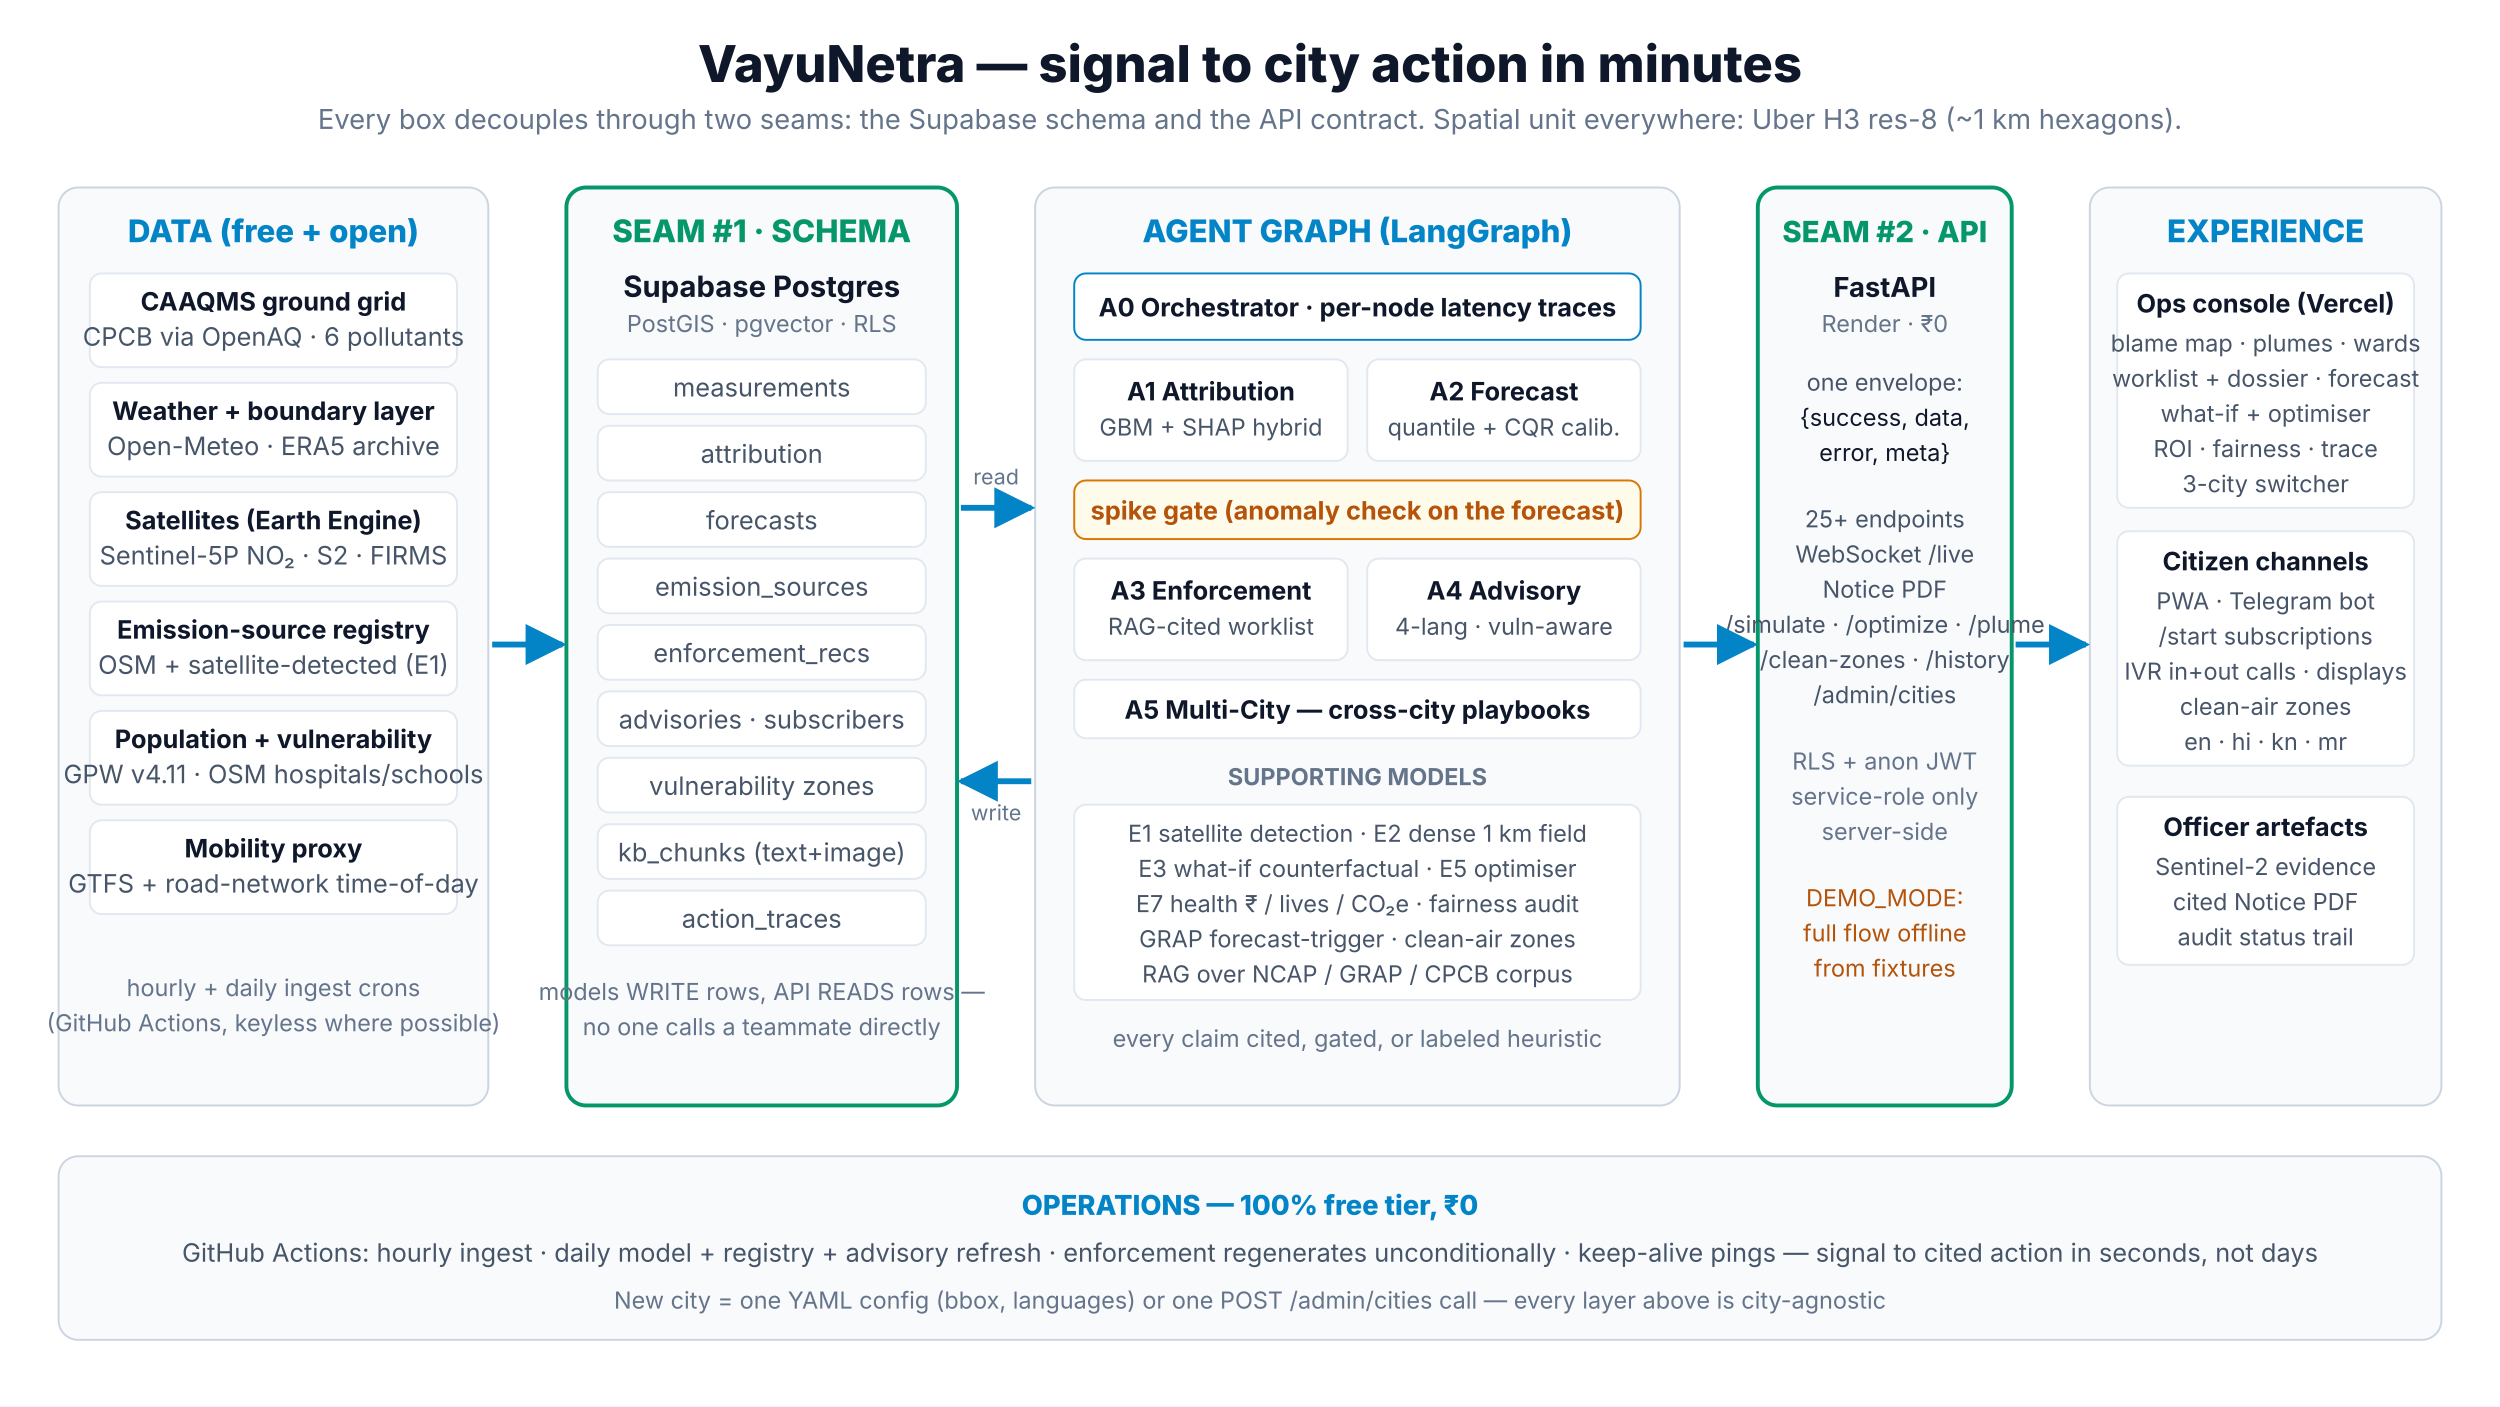
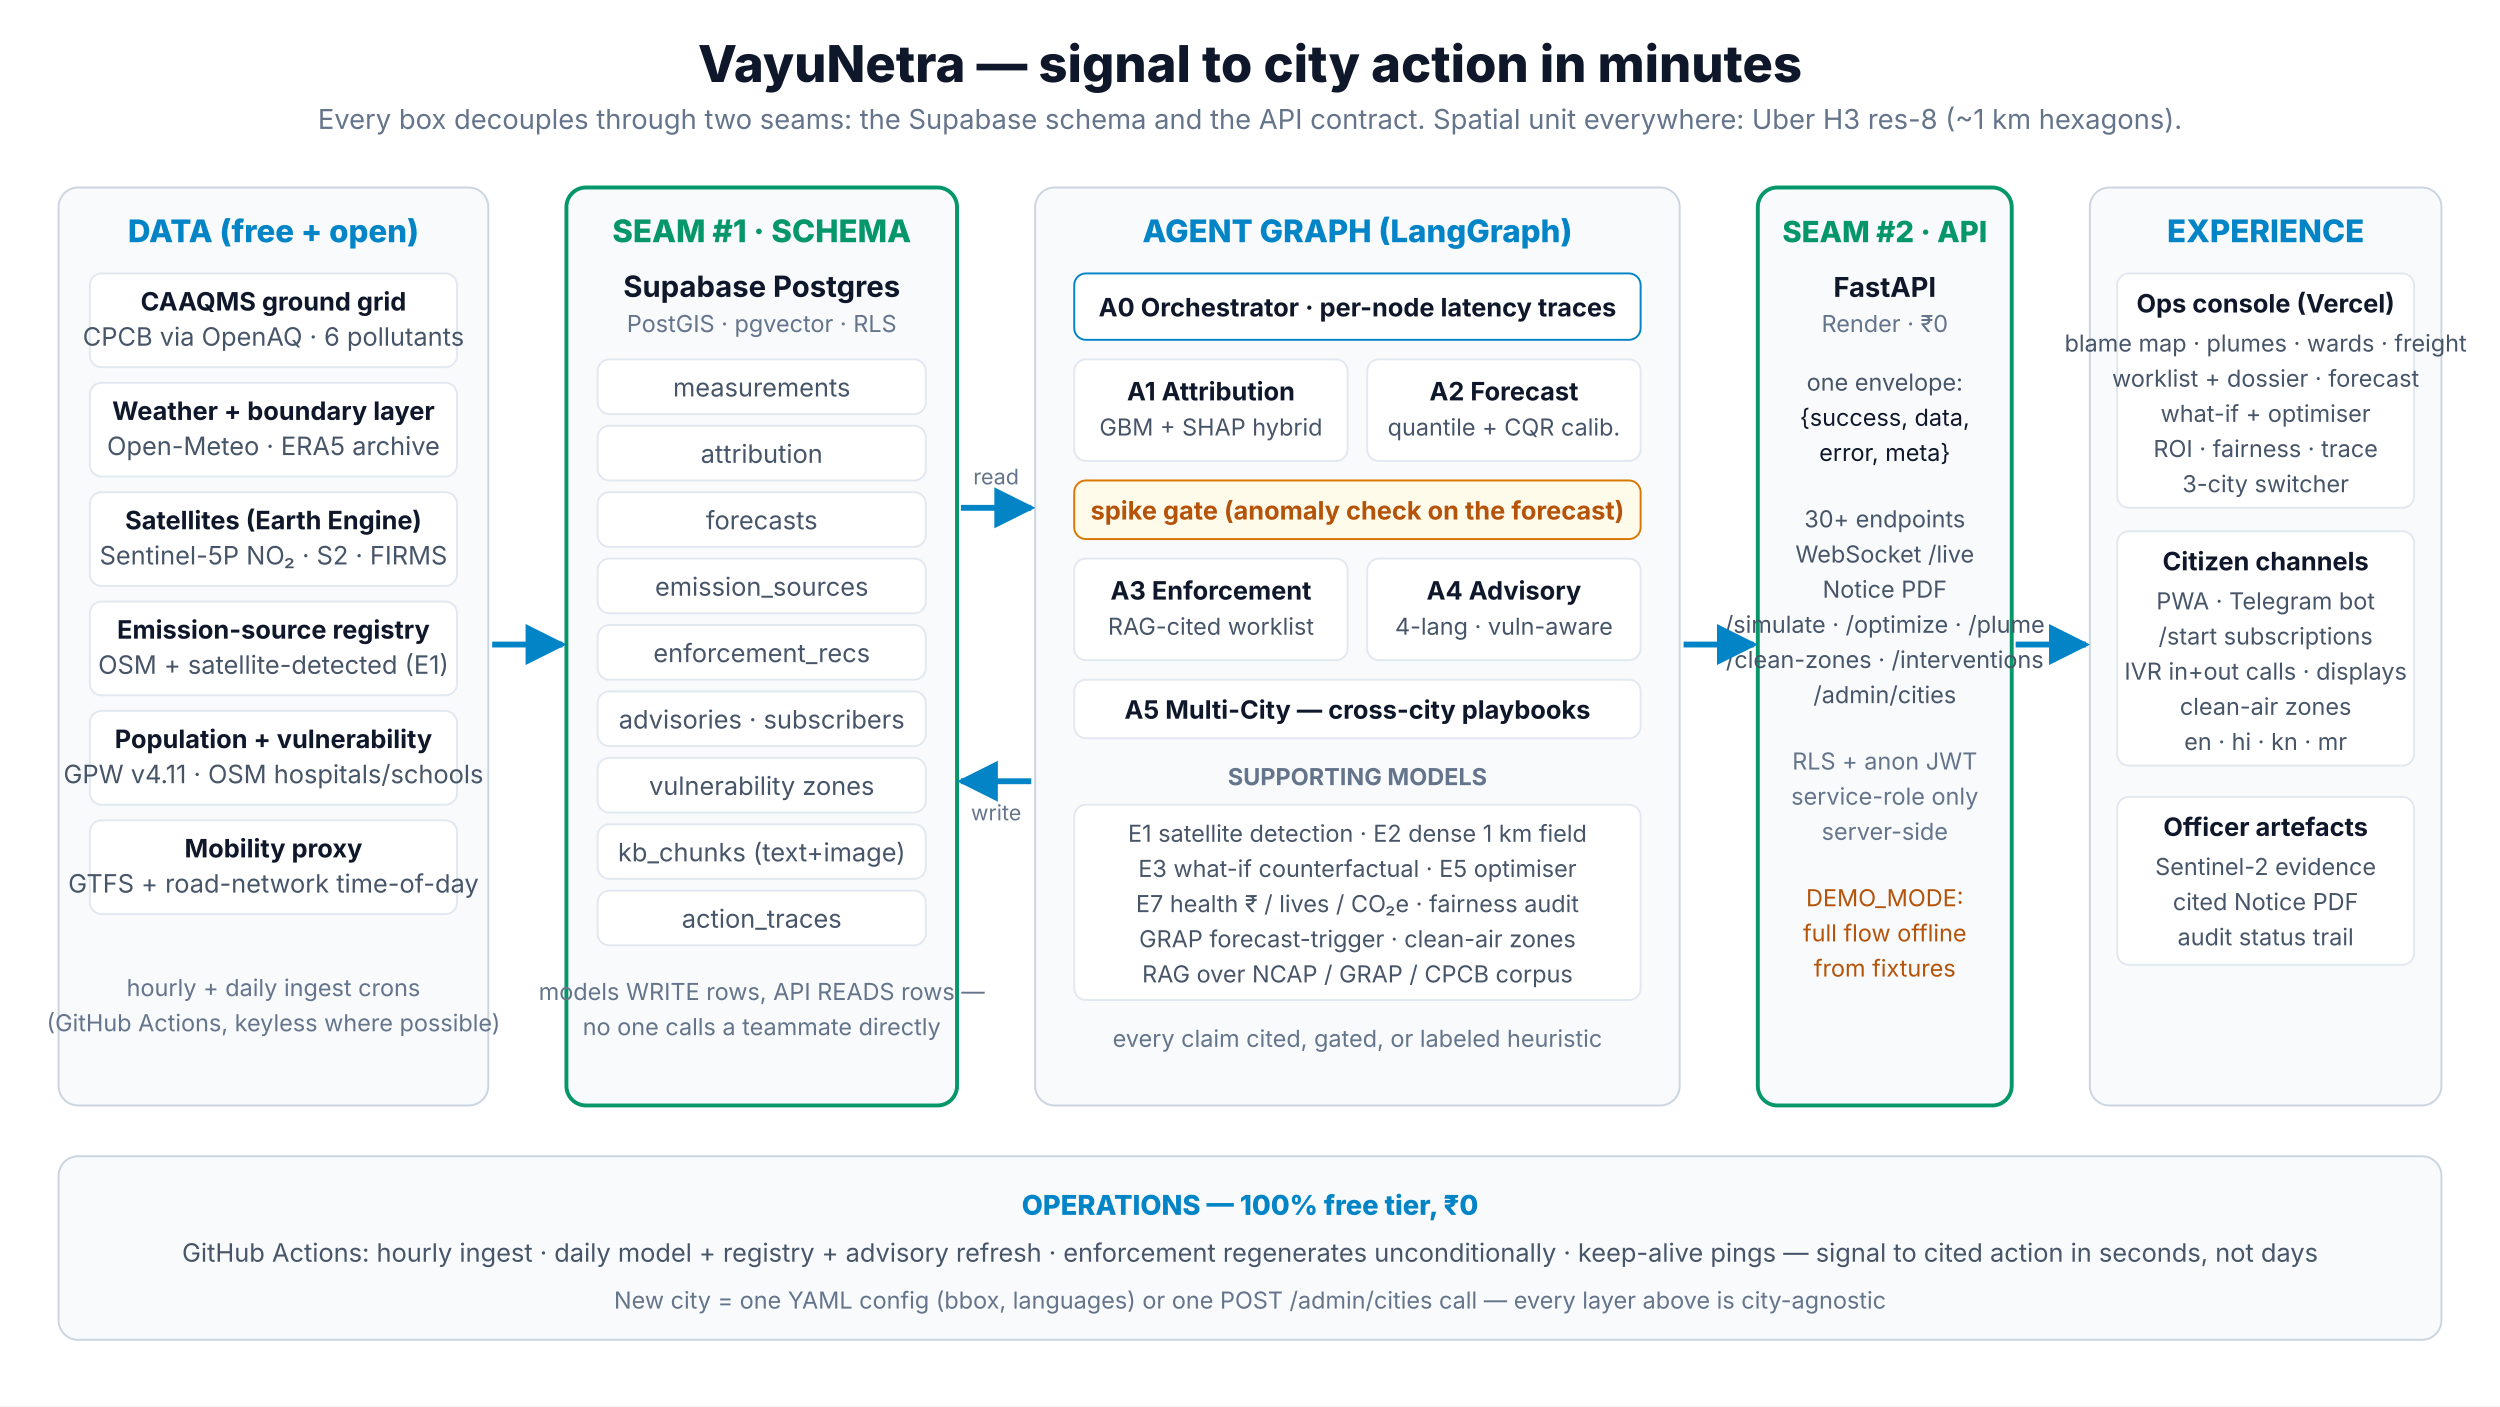
<svg xmlns="http://www.w3.org/2000/svg" viewBox="0 0 1280 720" font-family="Inter, Segoe UI, Arial, sans-serif">
  <defs>
    <marker id="arrL" viewBox="0 0 10 10" refX="9" refY="5" markerWidth="7" markerHeight="7" orient="auto-start-reverse">
      <path d="M 0 0 L 10 5 L 0 10 z" fill="#0284c7" />
    </marker>
  </defs>
  <rect width="1280" height="720" fill="#ffffff" />
  <text x="640" y="42" text-anchor="middle" fill="#0f172a" font-size="26" font-weight="800">VayuNetra — signal to city action in minutes</text>
  <text x="640" y="66" text-anchor="middle" fill="#64748b" font-size="14">Every box decouples through two seams: the Supabase schema and the API contract. Spatial unit everywhere: Uber H3 res-8 (~1 km hexagons).</text>
  <rect x="30" y="96" width="220" height="470" rx="10" fill="#f8fafc" stroke="#cbd5e1" />
  <text x="140" y="124" text-anchor="middle" fill="#0284c7" font-size="16" font-weight="800">DATA (free + open)</text>
  <g fill="#475569" font-size="13">
    <rect x="46" y="140" width="188" height="48" rx="6" fill="#ffffff" stroke="#e2e8f0" />
    <text x="140" y="159" text-anchor="middle" fill="#0f172a" font-weight="700">CAAQMS ground grid</text>
    <text x="140" y="177" text-anchor="middle">CPCB via OpenAQ · 6 pollutants</text>
    <rect x="46" y="196" width="188" height="48" rx="6" fill="#ffffff" stroke="#e2e8f0" />
    <text x="140" y="215" text-anchor="middle" fill="#0f172a" font-weight="700">Weather + boundary layer</text>
    <text x="140" y="233" text-anchor="middle">Open-Meteo · ERA5 archive</text>
    <rect x="46" y="252" width="188" height="48" rx="6" fill="#ffffff" stroke="#e2e8f0" />
    <text x="140" y="271" text-anchor="middle" fill="#0f172a" font-weight="700">Satellites (Earth Engine)</text>
    <text x="140" y="289" text-anchor="middle">Sentinel-5P NO₂ · S2 · FIRMS</text>
    <rect x="46" y="308" width="188" height="48" rx="6" fill="#ffffff" stroke="#e2e8f0" />
    <text x="140" y="327" text-anchor="middle" fill="#0f172a" font-weight="700">Emission-source registry</text>
    <text x="140" y="345" text-anchor="middle">OSM + satellite-detected (E1)</text>
    <rect x="46" y="364" width="188" height="48" rx="6" fill="#ffffff" stroke="#e2e8f0" />
    <text x="140" y="383" text-anchor="middle" fill="#0f172a" font-weight="700">Population + vulnerability</text>
    <text x="140" y="401" text-anchor="middle">GPW v4.11 · OSM hospitals/schools</text>
    <rect x="46" y="420" width="188" height="48" rx="6" fill="#ffffff" stroke="#e2e8f0" />
    <text x="140" y="439" text-anchor="middle" fill="#0f172a" font-weight="700">Mobility proxy</text>
    <text x="140" y="457" text-anchor="middle">GTFS + road-network time-of-day</text>
    <text x="140" y="510" text-anchor="middle" fill="#64748b" font-size="12">hourly + daily ingest crons</text>
    <text x="140" y="528" text-anchor="middle" fill="#64748b" font-size="12">(GitHub Actions, keyless where possible)</text>
  </g>
  <rect x="290" y="96" width="200" height="470" rx="10" fill="#f8fafc" stroke="#059669" stroke-width="2" />
  <text x="390" y="124" text-anchor="middle" fill="#059669" font-size="16" font-weight="800">SEAM #1 · SCHEMA</text>
  <g fill="#475569" font-size="13">
    <text x="390" y="152" text-anchor="middle" fill="#0f172a" font-size="15" font-weight="700">Supabase Postgres</text>
    <text x="390" y="170" text-anchor="middle" fill="#64748b" font-size="12">PostGIS · pgvector · RLS</text>
    <rect x="306" y="184" width="168" height="28" rx="6" fill="#ffffff" stroke="#e2e8f0" />
    <text x="390" y="203" text-anchor="middle">measurements</text>
    <rect x="306" y="218" width="168" height="28" rx="6" fill="#ffffff" stroke="#e2e8f0" />
    <text x="390" y="237" text-anchor="middle">attribution</text>
    <rect x="306" y="252" width="168" height="28" rx="6" fill="#ffffff" stroke="#e2e8f0" />
    <text x="390" y="271" text-anchor="middle">forecasts</text>
    <rect x="306" y="286" width="168" height="28" rx="6" fill="#ffffff" stroke="#e2e8f0" />
    <text x="390" y="305" text-anchor="middle">emission_sources</text>
    <rect x="306" y="320" width="168" height="28" rx="6" fill="#ffffff" stroke="#e2e8f0" />
    <text x="390" y="339" text-anchor="middle">enforcement_recs</text>
    <rect x="306" y="354" width="168" height="28" rx="6" fill="#ffffff" stroke="#e2e8f0" />
    <text x="390" y="373" text-anchor="middle">advisories · subscribers</text>
    <rect x="306" y="388" width="168" height="28" rx="6" fill="#ffffff" stroke="#e2e8f0" />
    <text x="390" y="407" text-anchor="middle">vulnerability zones</text>
    <rect x="306" y="422" width="168" height="28" rx="6" fill="#ffffff" stroke="#e2e8f0" />
    <text x="390" y="441" text-anchor="middle">kb_chunks (text+image)</text>
    <rect x="306" y="456" width="168" height="28" rx="6" fill="#ffffff" stroke="#e2e8f0" />
    <text x="390" y="475" text-anchor="middle">action_traces</text>
    <text x="390" y="512" text-anchor="middle" fill="#64748b" font-size="12">models WRITE rows, API READS rows —</text>
    <text x="390" y="530" text-anchor="middle" fill="#64748b" font-size="12">no one calls a teammate directly</text>
  </g>
  <rect x="530" y="96" width="330" height="470" rx="10" fill="#f8fafc" stroke="#cbd5e1" />
  <text x="695" y="124" text-anchor="middle" fill="#0284c7" font-size="16" font-weight="800">AGENT GRAPH (LangGraph)</text>
  <g fill="#475569" font-size="13">
    <rect x="550" y="140" width="290" height="34" rx="6" fill="#ffffff" stroke="#0284c7" />
    <text x="695" y="162" text-anchor="middle" fill="#0f172a" font-weight="700">A0 Orchestrator · per-node latency traces</text>
    <rect x="550" y="184" width="140" height="52" rx="6" fill="#ffffff" stroke="#e2e8f0" />
    <text x="620" y="205" text-anchor="middle" fill="#0f172a" font-weight="700">A1 Attribution</text>
    <text x="620" y="223" text-anchor="middle" font-size="12">GBM + SHAP hybrid</text>
    <rect x="700" y="184" width="140" height="52" rx="6" fill="#ffffff" stroke="#e2e8f0" />
    <text x="770" y="205" text-anchor="middle" fill="#0f172a" font-weight="700">A2 Forecast</text>
    <text x="770" y="223" text-anchor="middle" font-size="12">quantile + CQR calib.</text>
    <rect x="550" y="246" width="290" height="30" rx="6" fill="#fffbeb" stroke="#d97706" />
    <text x="695" y="266" text-anchor="middle" fill="#b45309" font-weight="700">spike gate (anomaly check on the forecast)</text>
    <rect x="550" y="286" width="140" height="52" rx="6" fill="#ffffff" stroke="#e2e8f0" />
    <text x="620" y="307" text-anchor="middle" fill="#0f172a" font-weight="700">A3 Enforcement</text>
    <text x="620" y="325" text-anchor="middle" font-size="12">RAG-cited worklist</text>
    <rect x="700" y="286" width="140" height="52" rx="6" fill="#ffffff" stroke="#e2e8f0" />
    <text x="770" y="307" text-anchor="middle" fill="#0f172a" font-weight="700">A4 Advisory</text>
    <text x="770" y="325" text-anchor="middle" font-size="12">4-lang · vuln-aware</text>
    <rect x="550" y="348" width="290" height="30" rx="6" fill="#ffffff" stroke="#e2e8f0" />
    <text x="695" y="368" text-anchor="middle" fill="#0f172a" font-weight="700">A5 Multi-City — cross-city playbooks</text>
    <text x="695" y="402" text-anchor="middle" fill="#64748b" font-size="12" font-weight="700">SUPPORTING MODELS</text>
    <rect x="550" y="412" width="290" height="100" rx="6" fill="#ffffff" stroke="#e2e8f0" />
    <text x="695" y="431" text-anchor="middle" font-size="12">E1 satellite detection · E2 dense 1 km field</text>
    <text x="695" y="449" text-anchor="middle" font-size="12">E3 what-if counterfactual · E5 optimiser</text>
    <text x="695" y="467" text-anchor="middle" font-size="12">E7 health ₹ / lives / CO₂e · fairness audit</text>
    <text x="695" y="485" text-anchor="middle" font-size="12">GRAP forecast-trigger · clean-air zones</text>
    <text x="695" y="503" text-anchor="middle" font-size="12">RAG over NCAP / GRAP / CPCB corpus</text>
    <text x="695" y="536" text-anchor="middle" fill="#64748b" font-size="12">every claim cited, gated, or labeled heuristic</text>
  </g>
  <rect x="900" y="96" width="130" height="470" rx="10" fill="#f8fafc" stroke="#059669" stroke-width="2" />
  <text x="965" y="124" text-anchor="middle" fill="#059669" font-size="15" font-weight="800">SEAM #2 · API</text>
  <g fill="#475569" font-size="12">
    <text x="965" y="152" text-anchor="middle" fill="#0f172a" font-size="14" font-weight="700">FastAPI</text>
    <text x="965" y="170" text-anchor="middle" fill="#64748b">Render · ₹0</text>
    <text x="965" y="200" text-anchor="middle">one envelope:</text>
    <text x="965" y="218" text-anchor="middle" fill="#0f172a">{success, data,</text>
    <text x="965" y="236" text-anchor="middle" fill="#0f172a">error, meta}</text>
-     <text x="965" y="270" text-anchor="middle">25+ endpoints</text>
+     <text x="965" y="270" text-anchor="middle">30+ endpoints</text>
    <text x="965" y="288" text-anchor="middle">WebSocket /live</text>
    <text x="965" y="306" text-anchor="middle">Notice PDF</text>
    <text x="965" y="324" text-anchor="middle">/simulate · /optimize · /plume</text>
-     <text x="965" y="342" text-anchor="middle">/clean-zones · /history</text>
+     <text x="965" y="342" text-anchor="middle">/clean-zones · /interventions</text>
    <text x="965" y="360" text-anchor="middle">/admin/cities</text>
    <text x="965" y="394" text-anchor="middle" fill="#64748b">RLS + anon JWT</text>
    <text x="965" y="412" text-anchor="middle" fill="#64748b">service-role only</text>
    <text x="965" y="430" text-anchor="middle" fill="#64748b">server-side</text>
    <text x="965" y="464" text-anchor="middle" fill="#b45309">DEMO_MODE:</text>
    <text x="965" y="482" text-anchor="middle" fill="#b45309">full flow offline</text>
    <text x="965" y="500" text-anchor="middle" fill="#b45309">from fixtures</text>
  </g>
  <rect x="1070" y="96" width="180" height="470" rx="10" fill="#f8fafc" stroke="#cbd5e1" />
  <text x="1160" y="124" text-anchor="middle" fill="#0284c7" font-size="16" font-weight="800">EXPERIENCE</text>
  <g fill="#475569" font-size="12">
    <rect x="1084" y="140" width="152" height="120" rx="6" fill="#ffffff" stroke="#e2e8f0" />
    <text x="1160" y="160" text-anchor="middle" fill="#0f172a" font-size="13" font-weight="700">Ops console (Vercel)</text>
-     <text x="1160" y="180" text-anchor="middle">blame map · plumes · wards</text>
+     <text x="1160" y="180" text-anchor="middle">blame map · plumes · wards · freight</text>
    <text x="1160" y="198" text-anchor="middle">worklist + dossier · forecast</text>
    <text x="1160" y="216" text-anchor="middle">what-if + optimiser</text>
    <text x="1160" y="234" text-anchor="middle">ROI · fairness · trace</text>
    <text x="1160" y="252" text-anchor="middle">3-city switcher</text>
    <rect x="1084" y="272" width="152" height="120" rx="6" fill="#ffffff" stroke="#e2e8f0" />
    <text x="1160" y="292" text-anchor="middle" fill="#0f172a" font-size="13" font-weight="700">Citizen channels</text>
    <text x="1160" y="312" text-anchor="middle">PWA · Telegram bot</text>
    <text x="1160" y="330" text-anchor="middle">/start subscriptions</text>
    <text x="1160" y="348" text-anchor="middle">IVR in+out calls · displays</text>
    <text x="1160" y="366" text-anchor="middle">clean-air zones</text>
    <text x="1160" y="384" text-anchor="middle">en · hi · kn · mr</text>
    <rect x="1084" y="408" width="152" height="86" rx="6" fill="#ffffff" stroke="#e2e8f0" />
    <text x="1160" y="428" text-anchor="middle" fill="#0f172a" font-size="13" font-weight="700">Officer artefacts</text>
    <text x="1160" y="448" text-anchor="middle">Sentinel-2 evidence</text>
    <text x="1160" y="466" text-anchor="middle">cited Notice PDF</text>
    <text x="1160" y="484" text-anchor="middle">audit status trail</text>
  </g>
  <line x1="252" y1="330" x2="288" y2="330" stroke="#0284c7" stroke-width="3" marker-end="url(#arrL)" />
  <line x1="492" y1="260" x2="528" y2="260" stroke="#0284c7" stroke-width="3" marker-end="url(#arrL)" />
  <line x1="528" y1="400" x2="492" y2="400" stroke="#0284c7" stroke-width="3" marker-end="url(#arrL)" />
  <text x="510" y="248" text-anchor="middle" fill="#64748b" font-size="11">read</text>
  <text x="510" y="420" text-anchor="middle" fill="#64748b" font-size="11">write</text>
  <line x1="862" y1="330" x2="898" y2="330" stroke="#0284c7" stroke-width="3" marker-end="url(#arrL)" />
  <line x1="1032" y1="330" x2="1068" y2="330" stroke="#0284c7" stroke-width="3" marker-end="url(#arrL)" />
  <rect x="30" y="592" width="1220" height="94" rx="10" fill="#f8fafc" stroke="#cbd5e1" />
  <text x="640" y="622" text-anchor="middle" fill="#0284c7" font-size="14" font-weight="800">OPERATIONS — 100% free tier, ₹0</text>
  <text x="640" y="646" text-anchor="middle" fill="#475569" font-size="13">GitHub Actions: hourly ingest · daily model + registry + advisory refresh · enforcement regenerates unconditionally · keep-alive pings — signal to cited action in seconds, not days</text>
  <text x="640" y="670" text-anchor="middle" fill="#64748b" font-size="12">New city = one YAML config (bbox, languages) or one POST /admin/cities call — every layer above is city-agnostic</text>
</svg>
